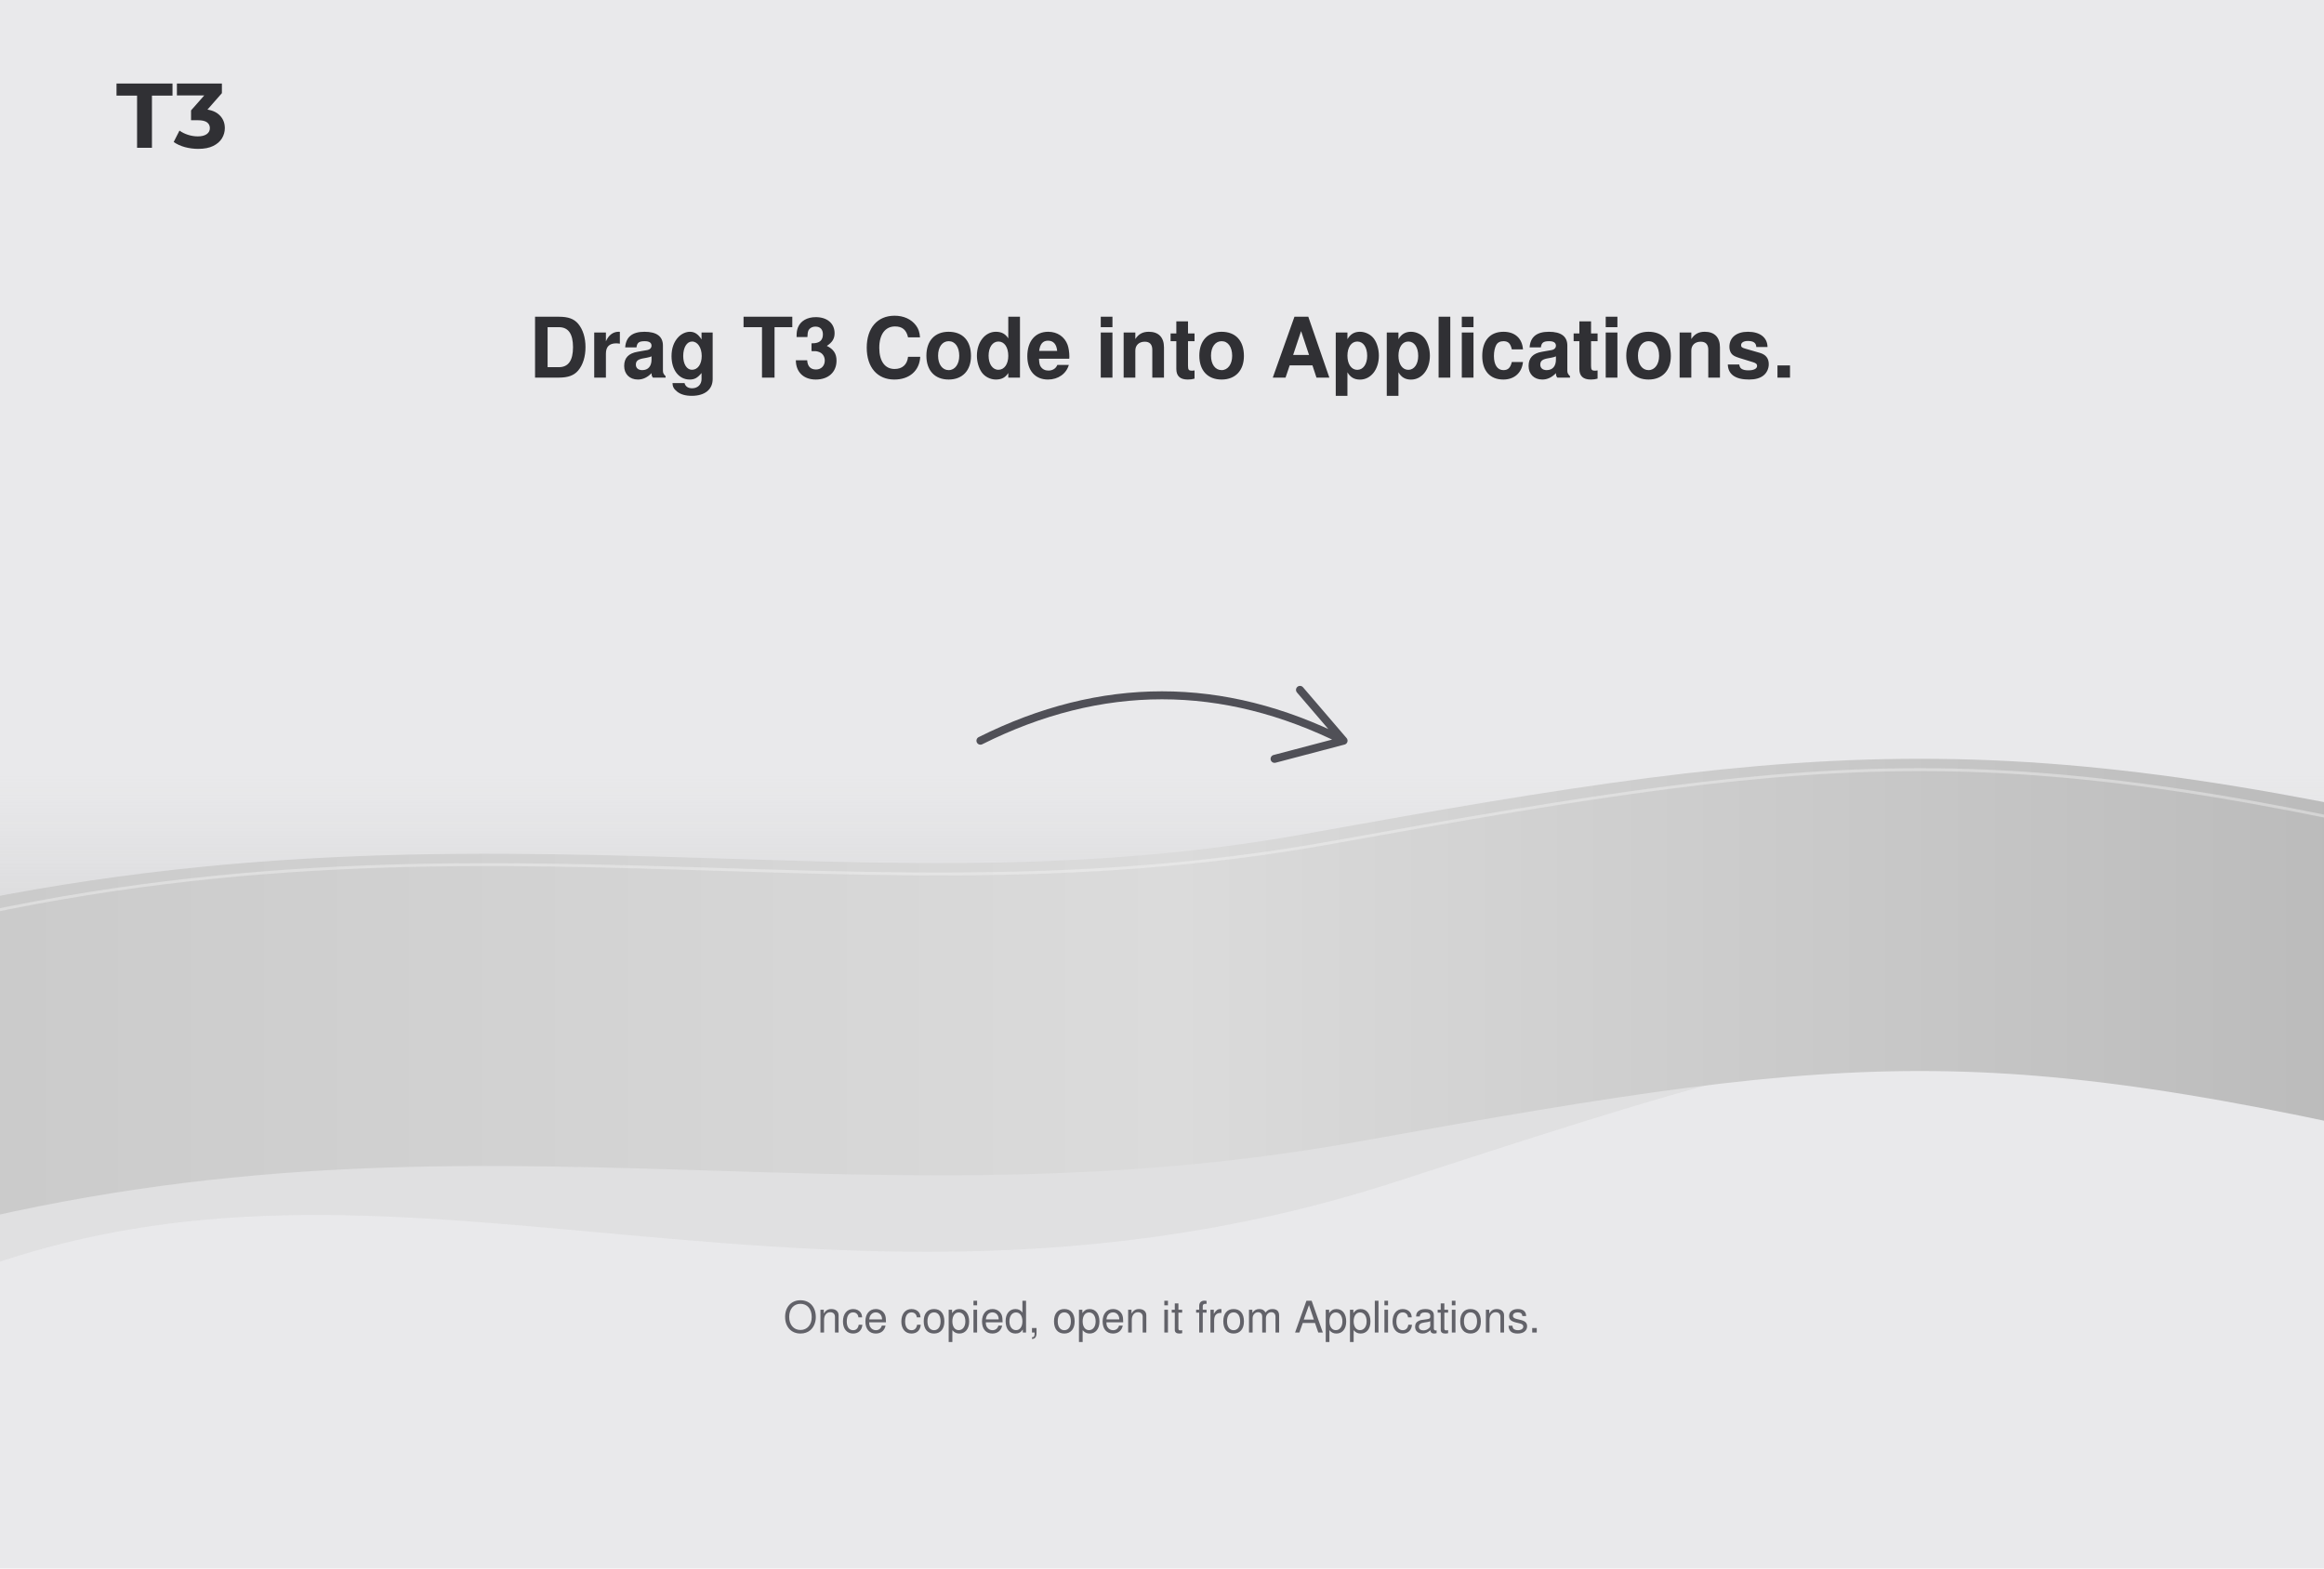
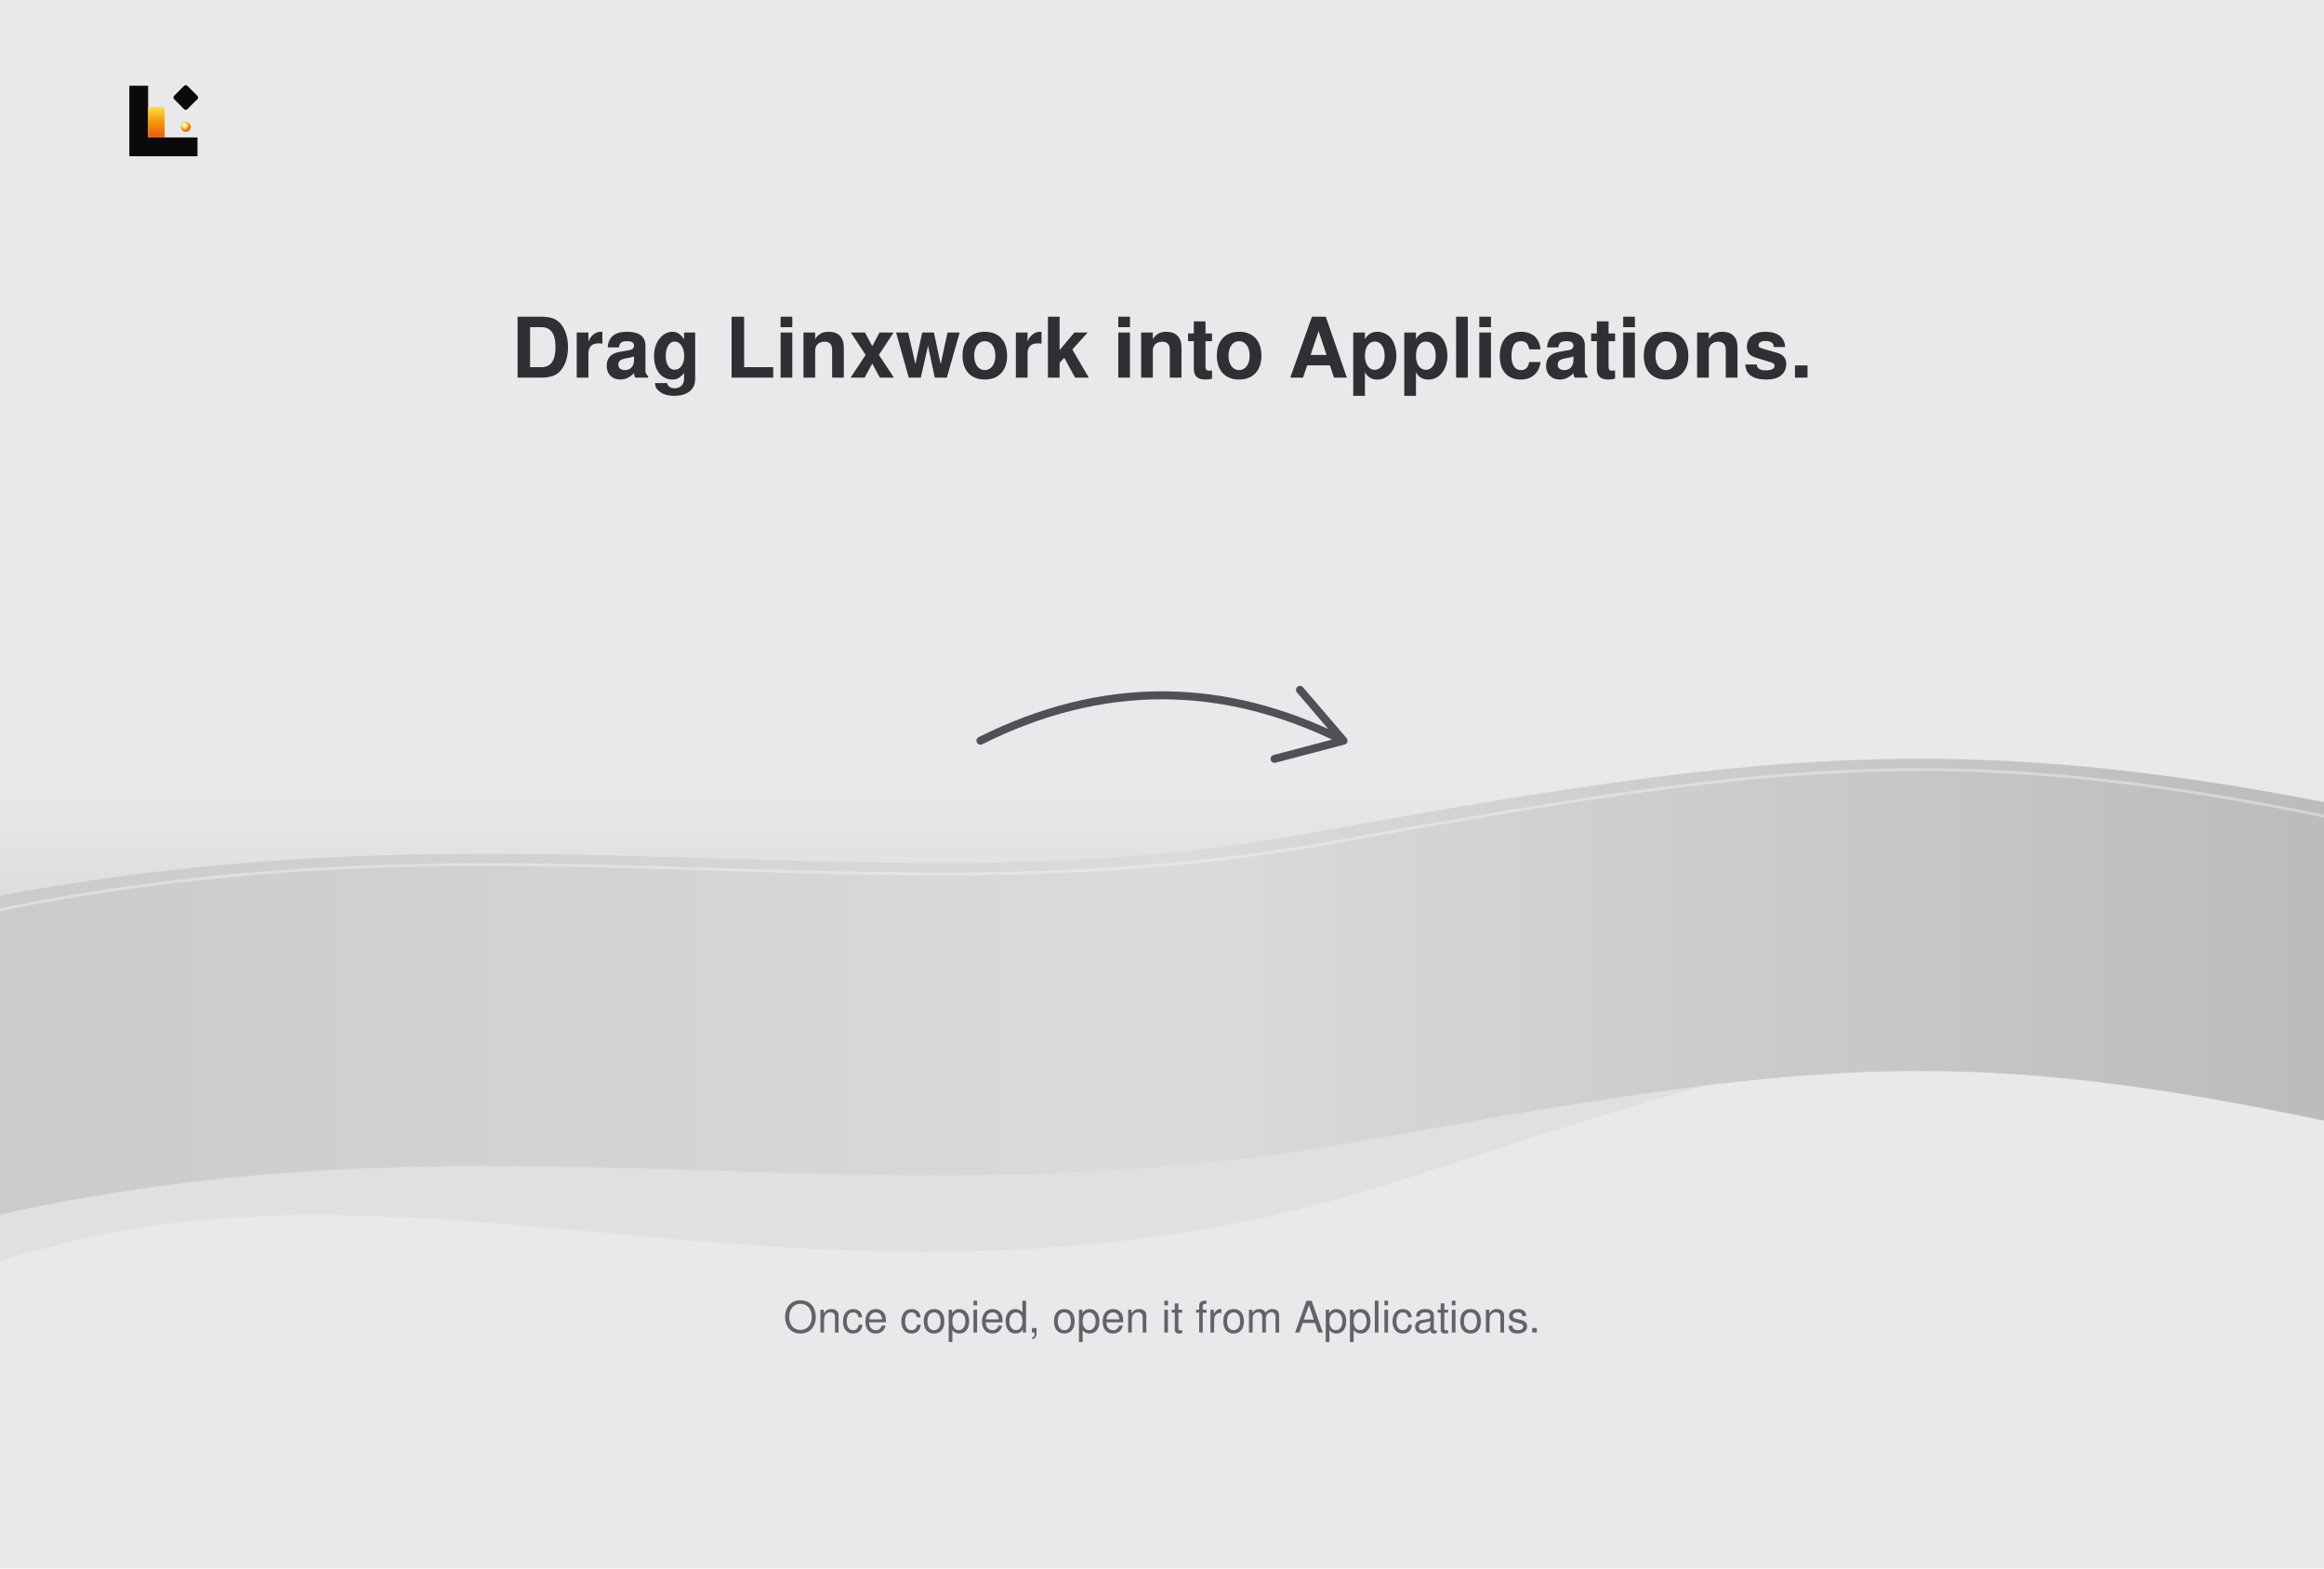
<svg xmlns="http://www.w3.org/2000/svg" width="1280" height="864" viewBox="0 0 640 432">
  <defs>
    <linearGradient id="veil" x1="0" y1="0" x2="0" y2="1">
      <stop stop-color="#B7B7B7" stop-opacity="0" />
      <stop offset=".55" stop-color="#A5A5A5" stop-opacity=".24" />
      <stop offset="1" stop-color="#D1D1D1" stop-opacity=".4" />
    </linearGradient>
    <linearGradient id="silk" x1="0" y1="0" x2="1" y2="0">
      <stop stop-color="#C8C8C8" />
      <stop offset=".5" stop-color="#DBDBDB" />
      <stop offset="1" stop-color="#B5B5B5" />
    </linearGradient>
+     <linearGradient id="linx-shelf" x1="0%" y1="0%" x2="0%" y2="100%">
+       <stop offset="0%" stop-color="#FDE047" />
+       <stop offset="45%" stop-color="#F59E0B" />
+       <stop offset="100%" stop-color="#EA580C" />
+     </linearGradient>
+     <radialGradient id="linx-core" cx="38%" cy="34%" r="62%">
+       <stop offset="0%" stop-color="#FFFBEB" />
+       <stop offset="28%" stop-color="#FEF08A" />
+       <stop offset="68%" stop-color="#F59E0B" />
+       <stop offset="100%" stop-color="#EA580C" />
+     </radialGradient>
  </defs>
  <rect width="640" height="432" fill="#E9E9EB" />
  <path d="M-60 293C95 220 214 304 362 256S559 191 707 257" stroke="url(#veil)" stroke-width="146" fill="none" opacity="1" stroke-linecap="round" stroke-linejoin="round" />
  <path d="M-60 306C113 252 223 298 367 272S553 242 707 280" stroke="url(#silk)" stroke-width="86" fill="none" opacity="1" stroke-linecap="round" stroke-linejoin="round" />
  <path d="M-60 266C113 212 223 258 367 232S553 202 707 240" stroke="#F5F5F5" stroke-width="0.8" fill="none" opacity="0.42" stroke-linecap="round" stroke-linejoin="round" />
-   <svg x="32" y="23" width="30" height="18" viewBox="15.531 37 94.394 56.96" fill="#303034">
-     <path d="M33.451 93V47.56H15.531V37H64.331V47.56H46.411V93H33.451ZM86.725 93.96C82.832 93.96 78.965 93.453 75.125 92.44C71.285 91.373 68.032 89.88 65.365 87.96L70.405 78.04C72.539 79.587 75.019 80.813 77.845 81.72C80.672 82.627 83.525 83.08 86.405 83.08C89.659 83.08 92.219 82.44 94.085 81.16C95.952 79.88 96.885 78.12 96.885 75.88C96.885 73.747 96.059 72.067 94.405 70.84C92.752 69.613 90.085 69 86.405 69H80.485V60.44L96.085 42.76L97.525 47.4H68.165V37H107.365V45.4L91.845 63.08L85.285 59.32H89.045C95.925 59.32 101.125 60.867 104.645 63.96C108.165 67.053 109.925 71.027 109.925 75.88C109.925 79.027 109.099 81.987 107.445 84.76C105.792 87.48 103.259 89.693 99.845 91.4C96.432 93.107 92.059 93.96 86.725 93.96Z" />
+   <svg x="34" y="22" width="22" height="22" viewBox="17 15 68 68" fill="none">
+     <path d="M22 20H38V64H80V80H22Z" fill="#0A0A0A" />
+     <path d="M38 38H52V64H38Z" fill="url(#linx-shelf)" />
+     <rect x="62" y="22" width="16" height="16" rx="2" transform="rotate(45 70 30)" fill="#0A0A0A" />
+     <circle cx="70" cy="55" r="4.2" fill="url(#linx-core)" />
  </svg>
-   <text x="320" y="104" fill="#303034" font-family="Helvetica" font-size="23" font-weight="700" text-anchor="middle">Drag T3 Code into Applications.</text>
+   <text x="320" y="104" fill="#303034" font-family="Helvetica" font-size="23" font-weight="700" text-anchor="middle">Drag Linxwork into Applications.</text>
  <path d="M270 204Q320 179 370 204M358 190L370 204L351 209" stroke="#505057" stroke-width="2.2" fill="none" opacity="1" stroke-linecap="round" stroke-linejoin="round" />
  <text x="320" y="367" fill="#626269" font-family="Helvetica" font-size="12" font-weight="400" text-anchor="middle">Once copied, open it from Applications.</text>
</svg>
